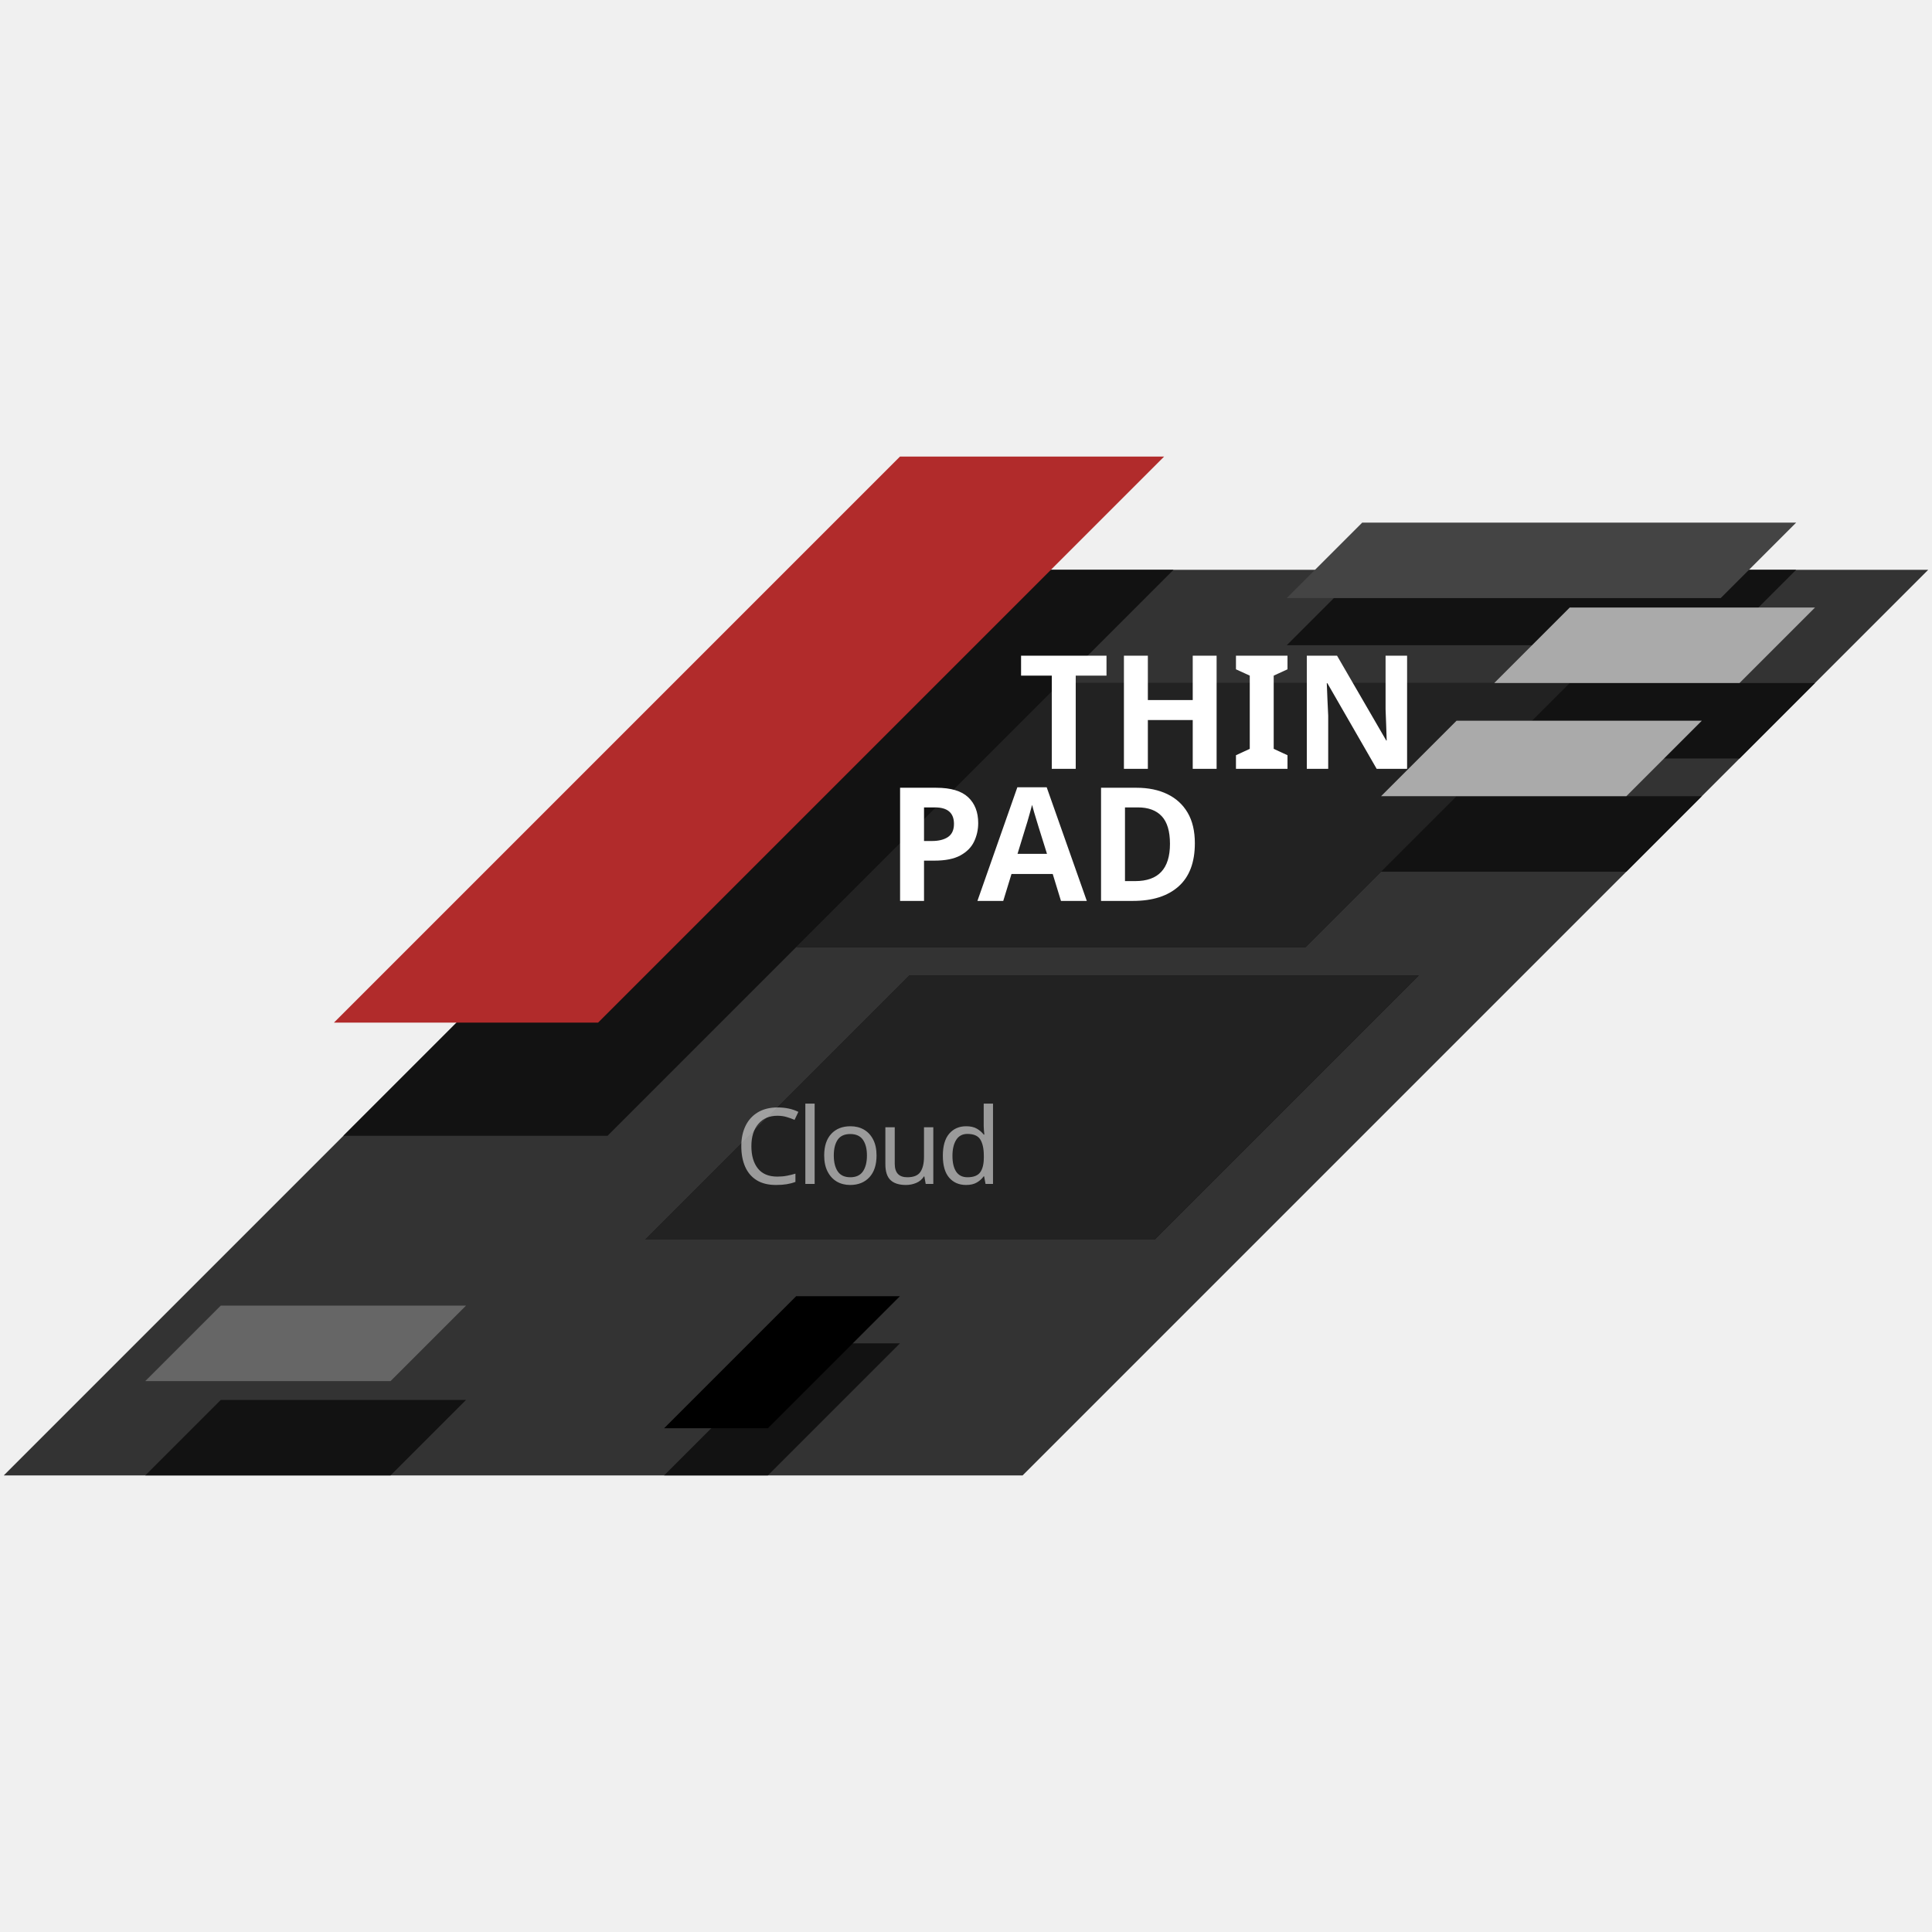
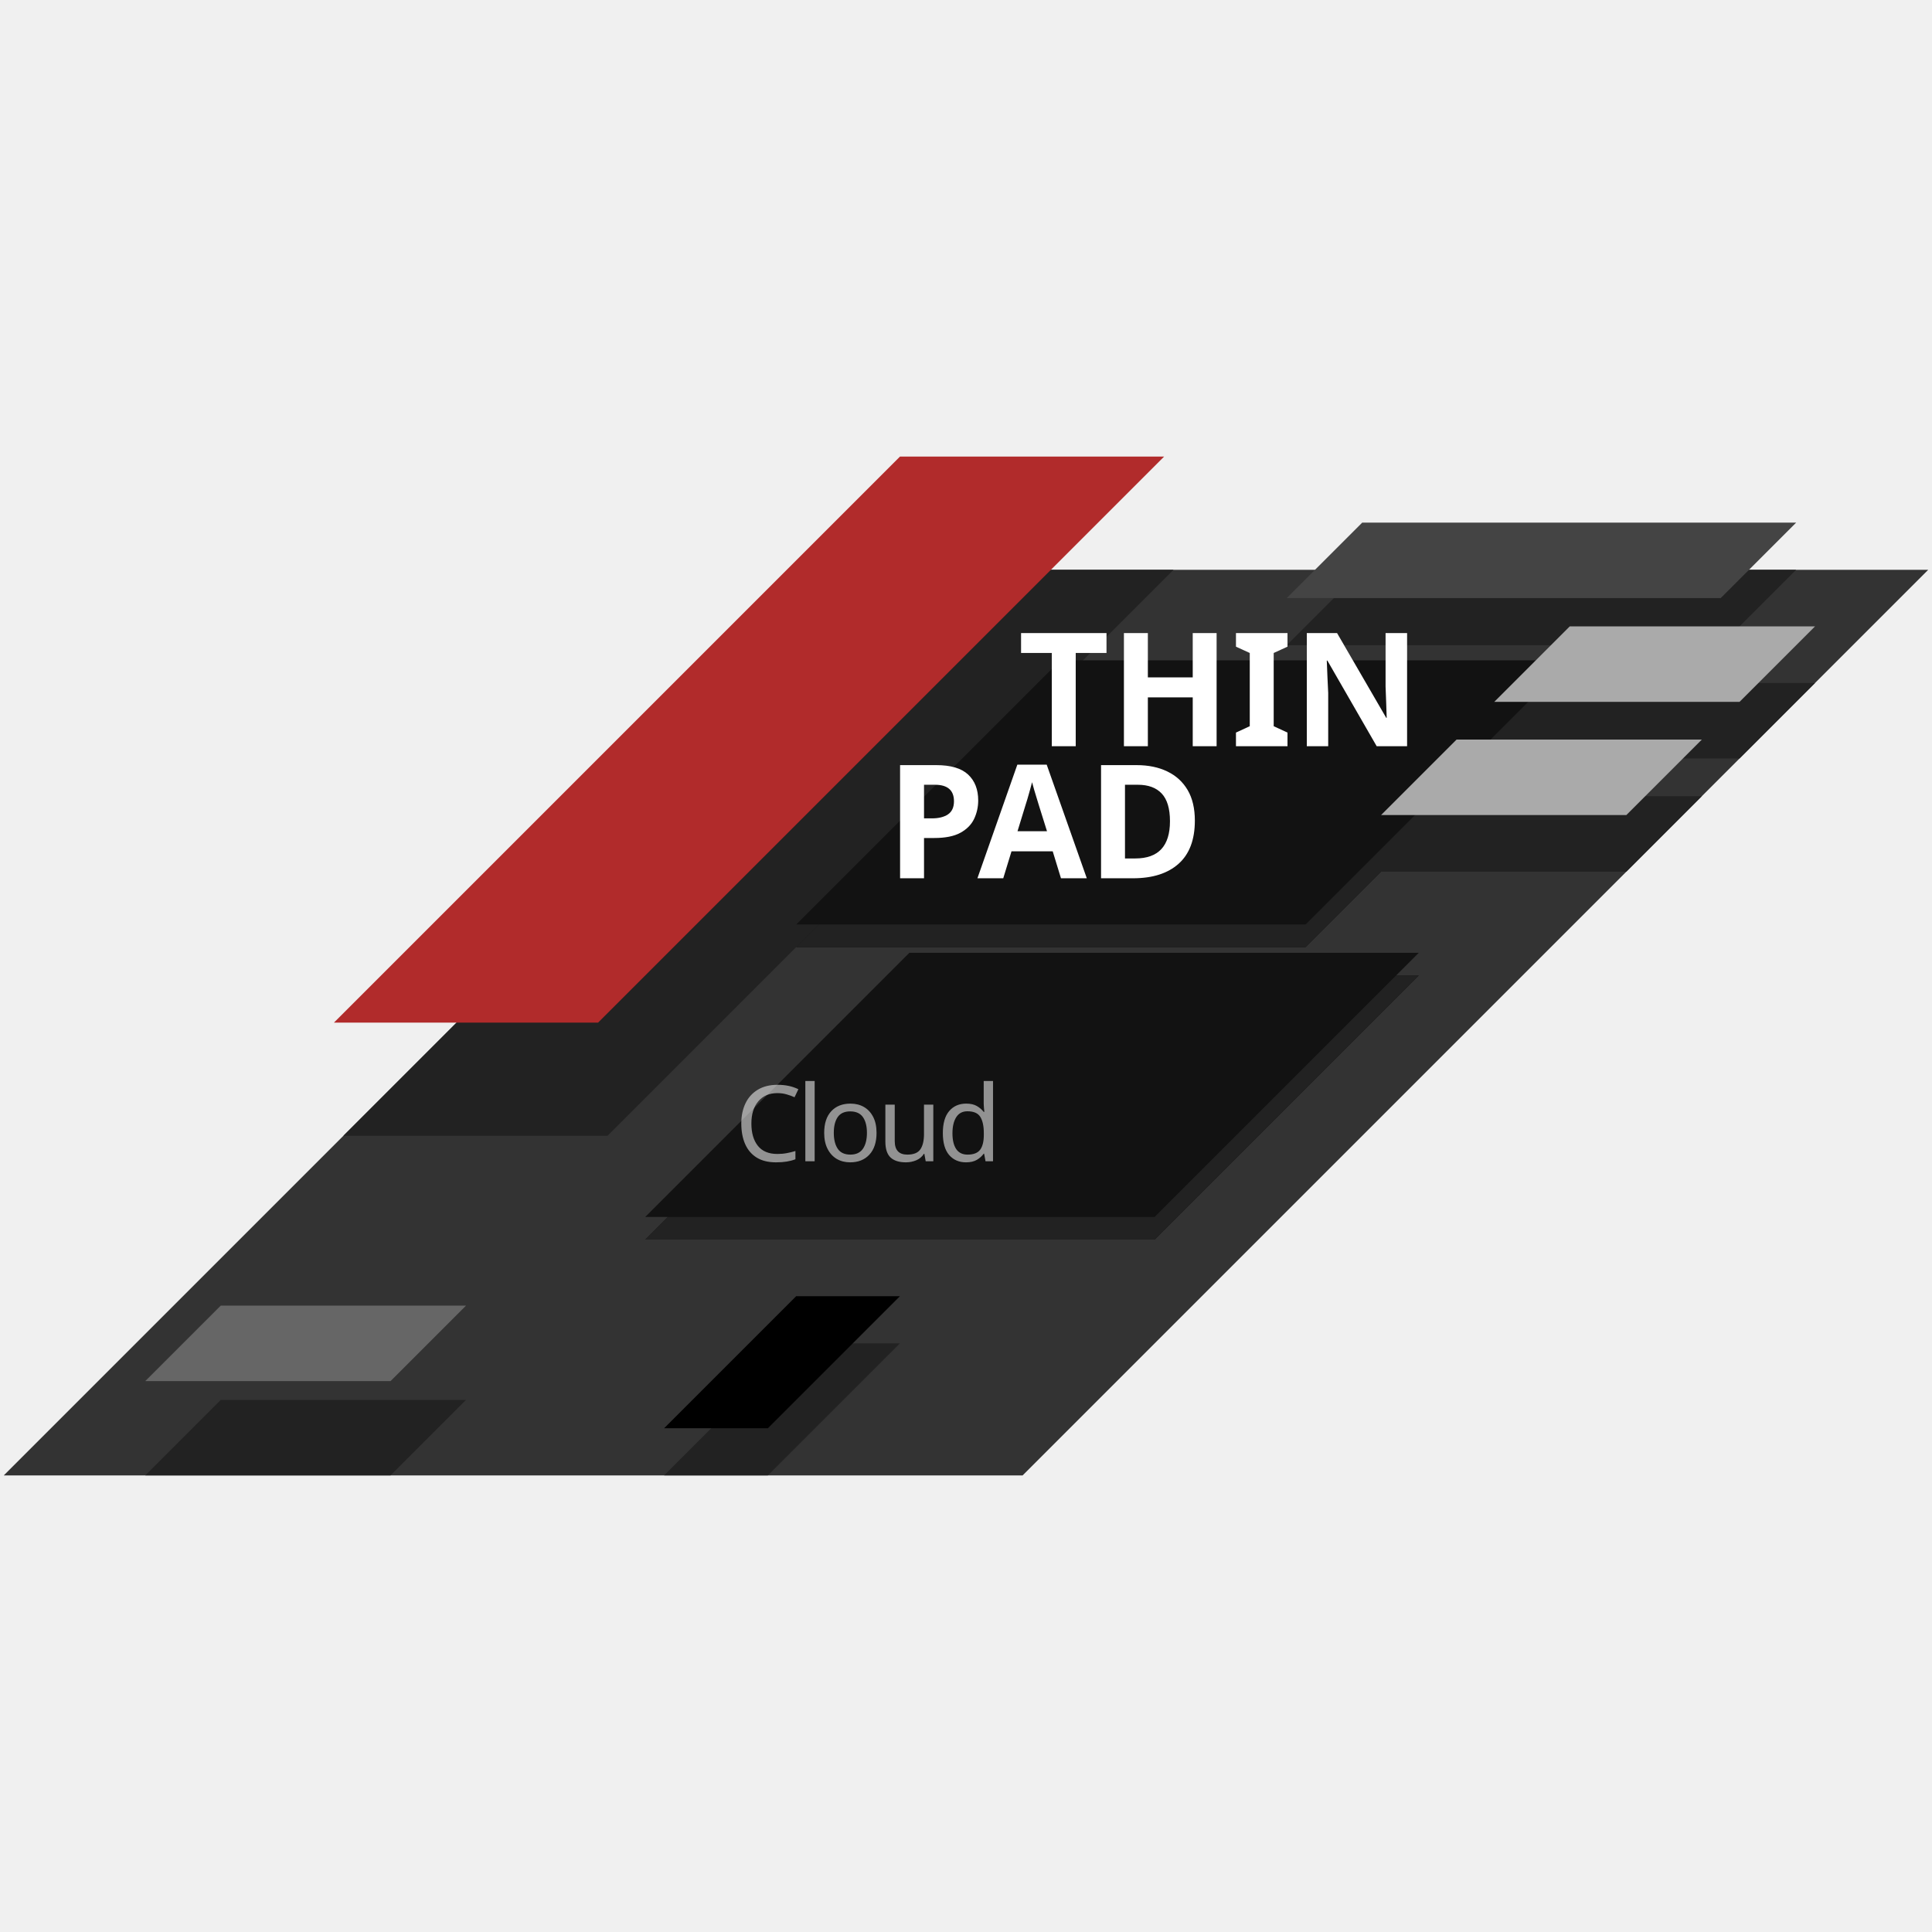
<svg xmlns="http://www.w3.org/2000/svg" width="512" height="512" viewBox="0 0 512 512">
  <defs>
    <style>
      .cls-1 {
        clip-path: url(#clip-thinpad);
      }

      .cls-2 {
        fill: #333;
      }

      .cls-3 {
-         fill: #121212;
+         fill: #222;
      }

      .cls-4 {
-         fill: #222;
+         fill: #121212;
      }

      .cls-5 {
        fill: #b12b2b;
      }

      .cls-6 {
        fill: #444;
      }

      .cls-7 {
        fill: #aaa;
      }

      .cls-8, .cls-9 {
        fill: #fff;
      }

      .cls-8 {
        font-size: 28px;
        font-family: SourceHanMono-Light, Source Han Mono;
        font-weight: 300;
        letter-spacing: -0.05em;
        opacity: 0.54;
      }

      .cls-9 {
        font-size: 42px;
        font-family: SourceHanMono-Heavy, Source Han Mono;
        font-weight: 800;
      }

      .cls-10 {
        fill: #666;
      }
    </style>
    <clipPath id="clip-thinpad">
      <rect width="512" height="512" />
    </clipPath>
  </defs>
  <g id="thinpad" class="cls-1">
-     <g id="组_1" data-name="组 1" transform="translate(-4.5 52.5)">
-       <path id="路径_1" data-name="路径 1" class="cls-2" d="M256.5,27.5l-240,240h270l240-240Z" transform="translate(-11 71)" />
-       <path id="路径_2" data-name="路径 2" class="cls-3" d="M297.5,114.5l-150,150h-70l150-150Z" transform="translate(18 -16)" />
-       <path id="路径_3" data-name="路径 3" class="cls-3" d="M171.5,120.5h135l-70,70h-135Z" transform="translate(114 8)" />
-       <path id="路径_9" data-name="路径 9" class="cls-4" d="M171.5,120.5h135l-70,70h-135Z" transform="translate(114 8)" />
-       <path id="路径_6" data-name="路径 6" class="cls-5" d="M297.5,114.5l-150,150h-70l150-150Z" transform="translate(15.5 -46)" />
-       <path id="路径_10" data-name="路径 10" class="cls-3" d="M138.5,120.5h115l-20,20h-115Z" transform="translate(227 -22)" />
-       <path id="路径_16" data-name="路径 16" class="cls-6" d="M138.5,120.5h115l-20,20h-115Z" transform="translate(227 -34.5)" />
-       <path id="路径_4" data-name="路径 4" class="cls-3" d="M158.5,120.5h65l-20,20h-65Z" transform="translate(262 8)" />
-       <path id="路径_8" data-name="路径 8" class="cls-7" d="M158.5,120.5h65l-20,20h-65Z" transform="translate(262 -12)" />
-       <path id="路径_12" data-name="路径 12" class="cls-3" d="M171.5,120.5h135l-70,70h-135Z" transform="translate(74 85.5)" />
-       <path id="路径_13" data-name="路径 13" class="cls-4" d="M171.5,120.5h135l-70,70h-135Z" transform="translate(74 85.5)" />
-       <text id="Cloud" class="cls-8" transform="translate(199.25 261.25)">
-         <tspan x="0" y="0">Cloud</tspan>
+     <path id="路径_1" data-name="路径 1" class="cls-2" d="M256.5,27.5l-240,240h270l240-240Z" transform="translate(-15.5 123.5)" />
+     <path id="路径_2" data-name="路径 2" class="cls-3" d="M297.5,114.5l-150,150h-70l150-150Z" transform="translate(13.5 36.5)" />
+     <path id="路径_3" data-name="路径 3" class="cls-4" d="M171.5,120.5h135l-70,70h-135Z" transform="translate(109.5 60.5)" />
+     <path id="路径_9" data-name="路径 9" class="cls-3" d="M171.5,120.5h135l-70,70h-135Z" transform="translate(109.5 60.5)" />
+     <path id="路径_6" data-name="路径 6" class="cls-5" d="M297.5,114.5l-150,150h-70l150-150Z" transform="translate(11 6.5)" />
+     <path id="路径_10" data-name="路径 10" class="cls-3" d="M138.5,120.5h115l-20,20h-115Z" transform="translate(222.5 30.5)" />
+     <path id="路径_43" data-name="路径 43" class="cls-4" d="M171.5,120.5h135l-70,70h-135Z" transform="translate(109.5 54.5)" />
+     <path id="路径_44" data-name="路径 44" class="cls-4" d="M171.5,120.5h135l-70,70h-135Z" transform="translate(69.5 138)" />
+     <path id="路径_16" data-name="路径 16" class="cls-6" d="M138.5,120.5h115l-20,20h-115Z" transform="translate(222.5 18)" />
+     <path id="路径_4" data-name="路径 4" class="cls-3" d="M158.5,120.5h65l-20,20h-65Z" transform="translate(257.5 60.5)" />
+     <path id="路径_8" data-name="路径 8" class="cls-7" d="M158.5,120.5h65l-20,20h-65Z" transform="translate(257.5 45.5)" />
+     <path id="路径_12" data-name="路径 12" class="cls-3" d="M171.5,120.5h135l-70,70h-135Z" transform="translate(69.5 138)" />
+     <path id="路径_13" data-name="路径 13" class="cls-4" d="M171.5,120.5h135l-70,70h-135Z" transform="translate(69.5 132)" />
+     <text id="Cloud" class="cls-8" transform="translate(194.75 307.75)">
+       <tspan x="0" y="0">Cloud</tspan>
+     </text>
+     <g id="组_4" data-name="组 4" transform="translate(0.5 42.5)">
+       <text id="THIN" class="cls-9" transform="translate(269.25 155.25)">
+         <tspan x="0" y="0">THIN</tspan>
      </text>
-       <g id="组_4" data-name="组 4" transform="translate(5 -4)">
-         <text id="THIN" class="cls-9" transform="translate(269.25 155.25)">
-           <tspan x="0" y="0">THIN</tspan>
-         </text>
-         <text id="PAD" class="cls-9" transform="translate(234.25 190.25)">
-           <tspan x="0" y="0">PAD</tspan>
-         </text>
-       </g>
-       <path id="路径_14" data-name="路径 14" class="cls-3" d="M75.5,197.5l35-35H138l-35,35Z" transform="translate(105 141)" />
-       <path id="路径_15" data-name="路径 15" d="M75.5,197.5l35-35H138l-35,35Z" transform="translate(105 128.5)" />
-       <path id="路径_17" data-name="路径 17" class="cls-3" d="M158.5,120.5h65l-20,20h-65Z" transform="translate(-95.5 198)" />
-       <path id="路径_18" data-name="路径 18" class="cls-10" d="M158.5,120.5h65l-20,20h-65Z" transform="translate(-95.5 173)" />
-       <path id="路径_30" data-name="路径 30" class="cls-3" d="M158.5,120.5h65l-20,20h-65Z" transform="translate(232 38)" />
-       <path id="路径_31" data-name="路径 31" class="cls-7" d="M158.5,120.5h65l-20,20h-65Z" transform="translate(232 18)" />
+       <text id="PAD" class="cls-9" transform="translate(234.25 190.25)">
+         <tspan x="0" y="0">PAD</tspan>
+       </text>
    </g>
+     <path id="路径_14" data-name="路径 14" class="cls-3" d="M75.5,197.5l35-35H138l-35,35Z" transform="translate(100.5 193.5)" />
+     <path id="路径_15" data-name="路径 15" d="M75.5,197.5l35-35H138l-35,35Z" transform="translate(100.5 181)" />
+     <path id="路径_17" data-name="路径 17" class="cls-3" d="M158.5,120.5h65l-20,20h-65Z" transform="translate(-100 250.5)" />
+     <path id="路径_18" data-name="路径 18" class="cls-10" d="M158.5,120.5h65l-20,20h-65Z" transform="translate(-100 225.5)" />
+     <path id="路径_30" data-name="路径 30" class="cls-3" d="M158.5,120.5h65l-20,20h-65Z" transform="translate(227.5 90.5)" />
+     <path id="路径_31" data-name="路径 31" class="cls-7" d="M158.5,120.5h65l-20,20h-65Z" transform="translate(227.5 75.5)" />
  </g>
</svg>
